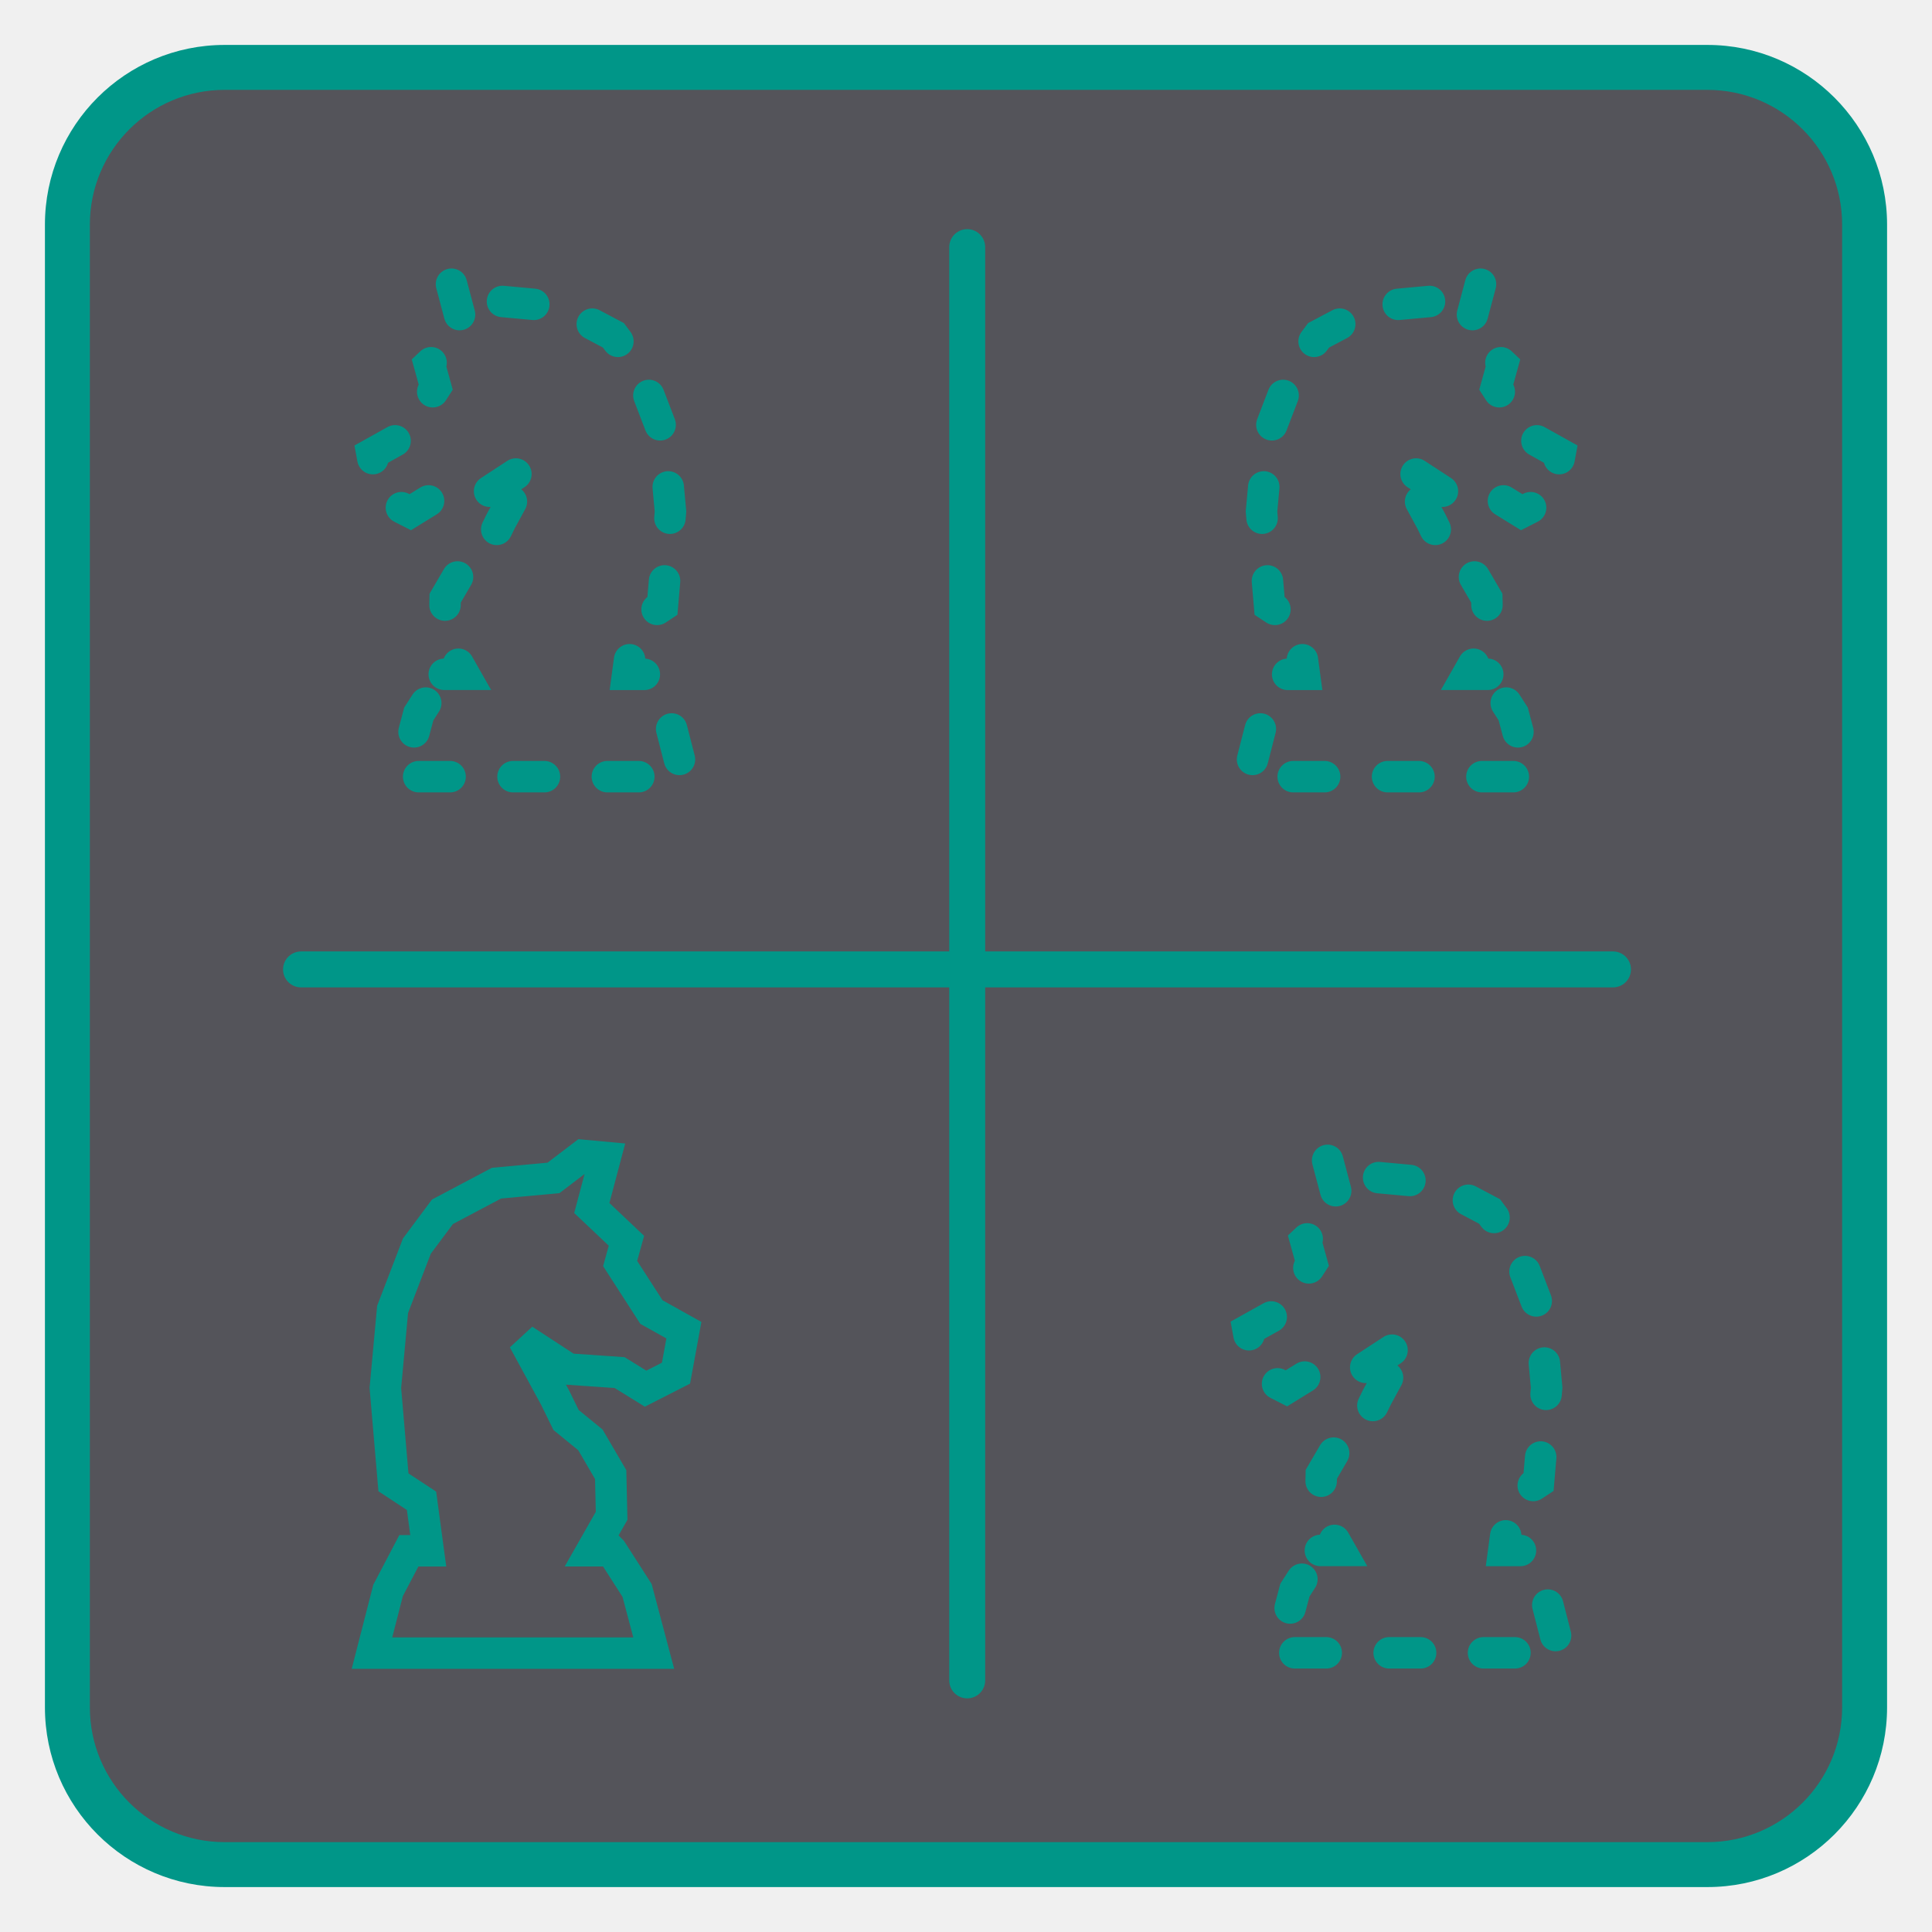
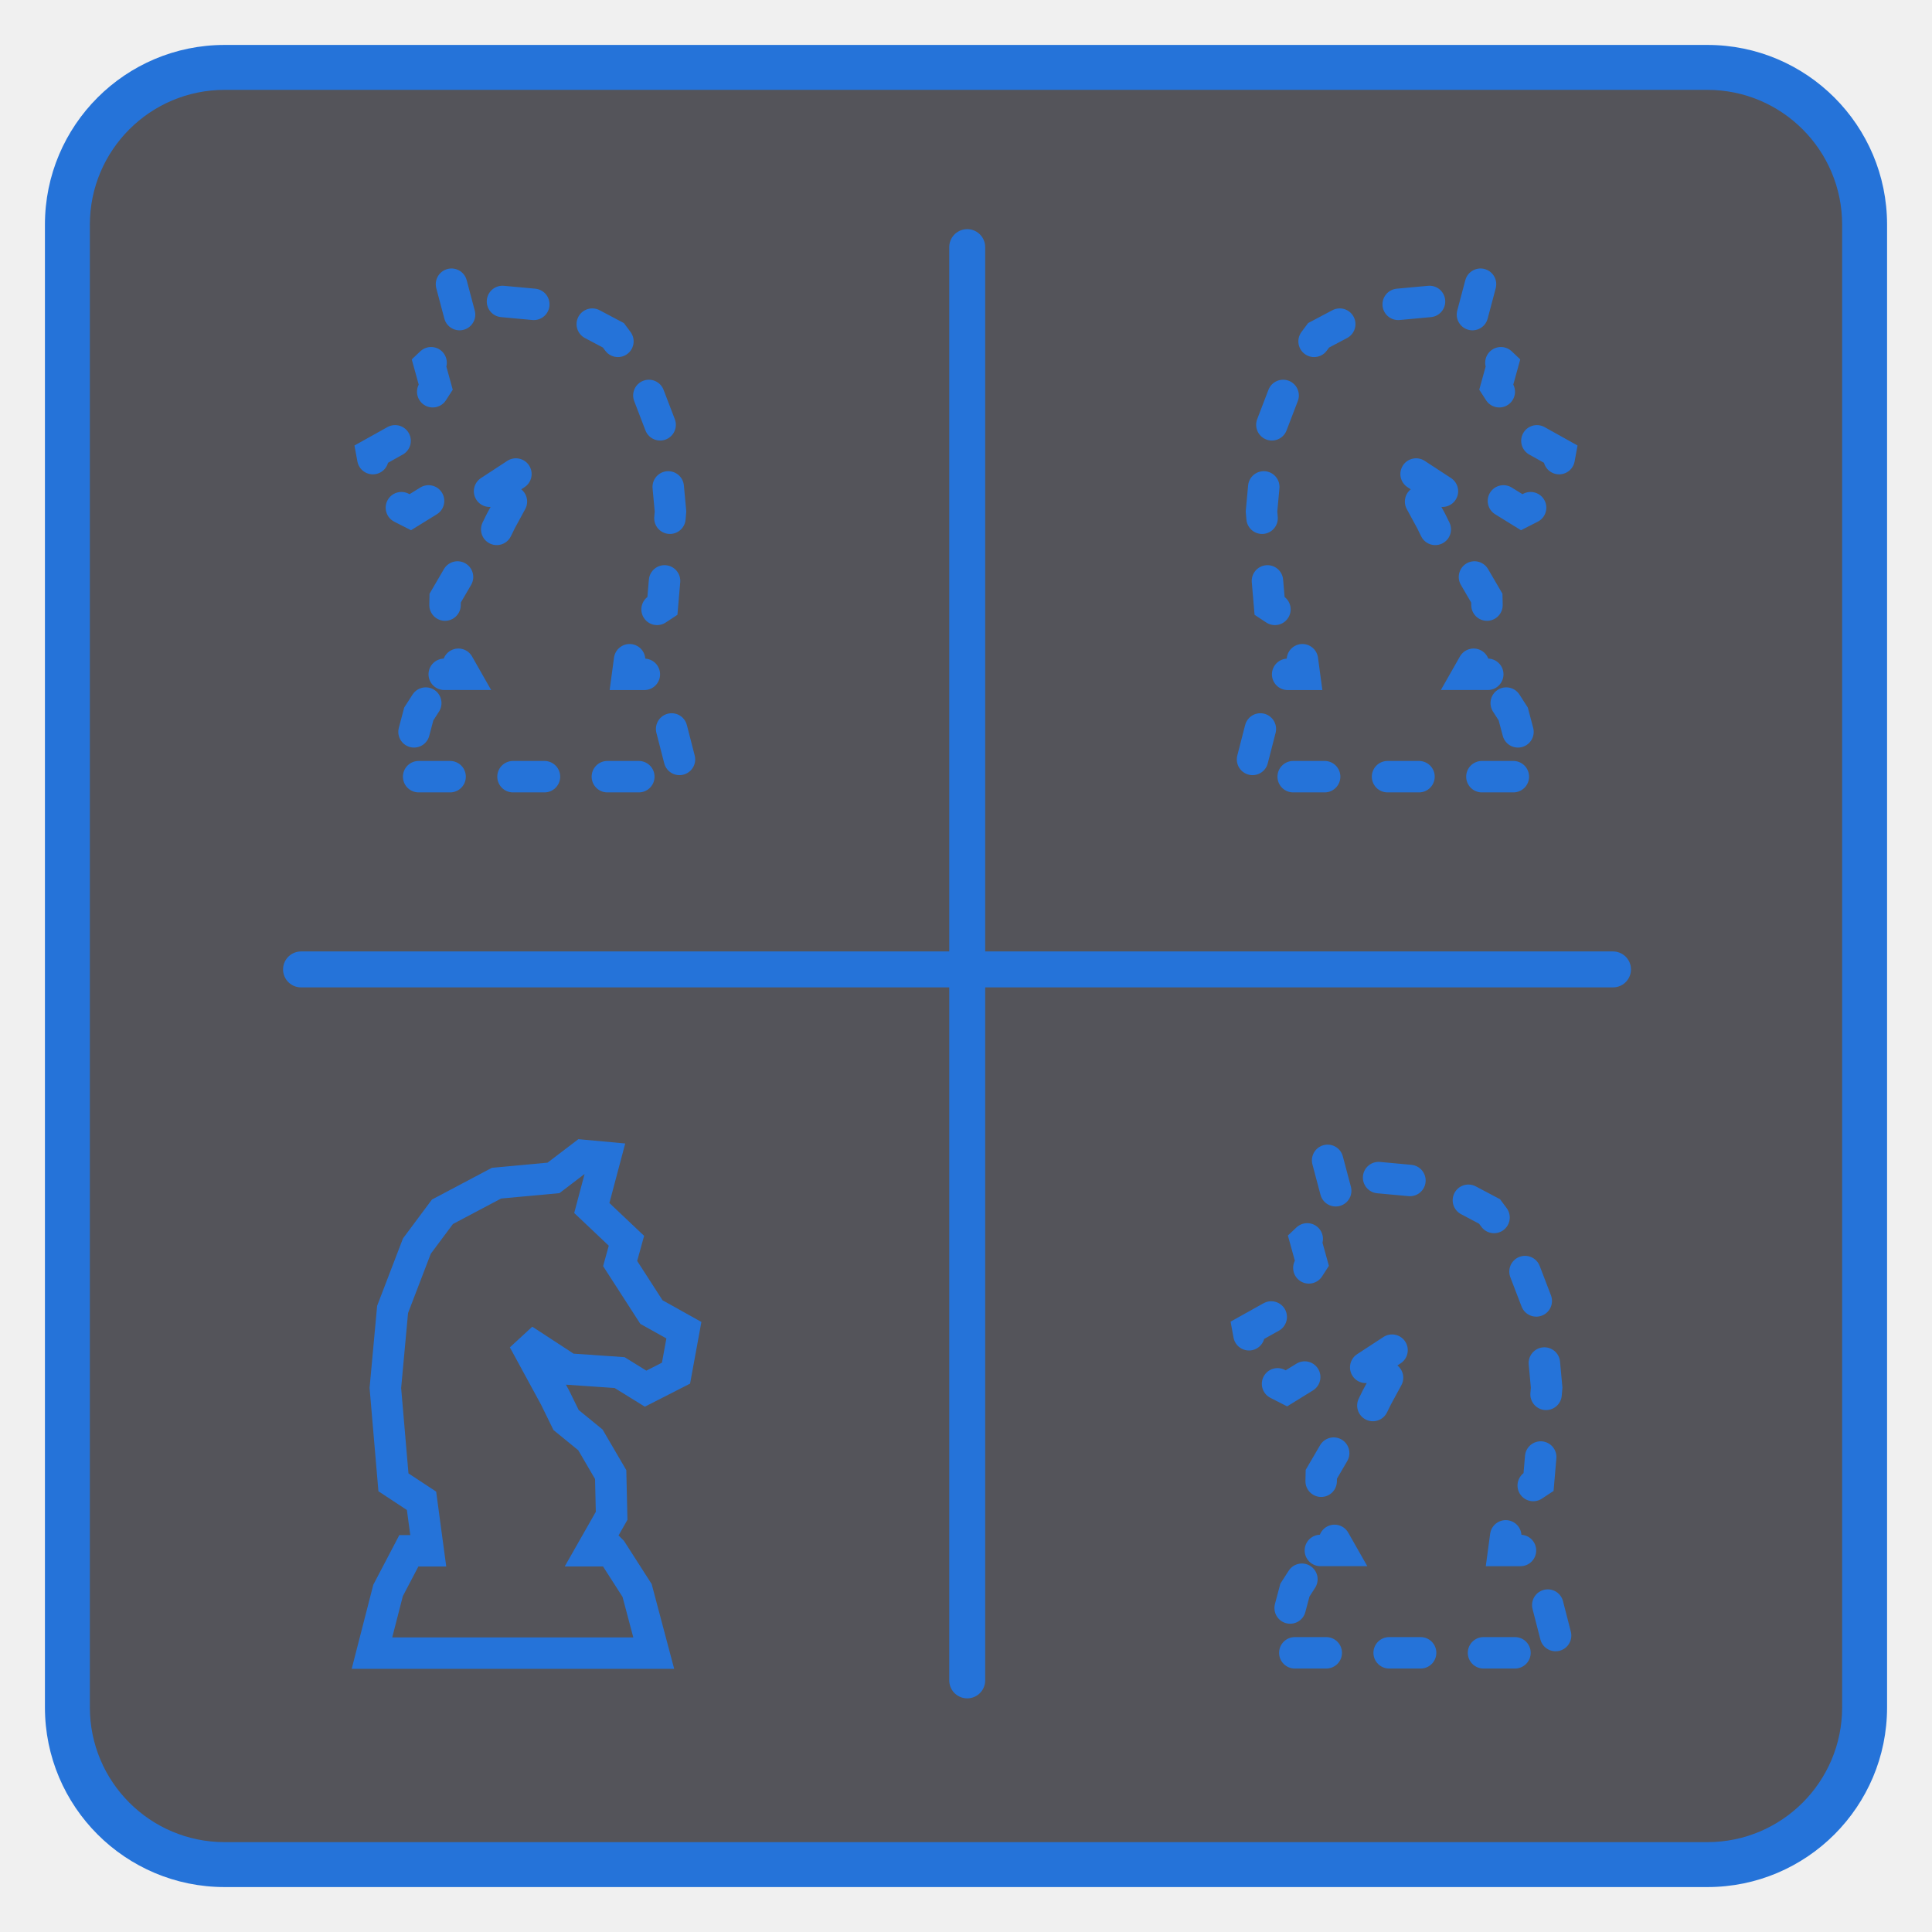
<svg xmlns="http://www.w3.org/2000/svg" width="43" height="43">
  <rect fill="#54545a" rx="3.5" height="40" width="40" y="1.5" x="1.5" />
-   <path stroke-width="1.0" fill="#009688" d="m38,2a3,3 0 0 1 3,3l0,33a3,3 0 0 1 -3,3l-33,0a3,3 0 0 1 -3,-3l0,-33a3,3 0 0 1 3,-3l33,0m0,-1l-33,0a4,4 0 0 0 -4,4l0,33a4,4 0 0 0 4,4l33,0a4,4 0 0 0 4,-4l0,-33a4,4 0 0 0 -4,-4z" />
-   <path stroke-linecap="round" stroke-width="0.8" stroke="#009688" fill="#009688" d="m21.527,5.5l0,31.9" />
-   <path stroke-linecap="round" stroke-width="0.8" stroke="#009688" fill="#009688" d="m6.7,21.576l29.2,0" />
-   <path stroke-dasharray="1,2" stroke-linecap="round" stroke-width="1" stroke="#009688" fill-opacity="0" fill="#ffffff" fill-rule="nonzero" d="m28.489,25.594l0.632,0l-0.632,-1.111l0.03,-1.311l0.644,-1.103l0.774,-0.632l0.35,-0.714l0.998,-1.835l-1.422,0.929l-1.627,0.112l-0.827,0.511l-0.967,-0.493l-0.251,-1.366l1.032,-0.576l0.995,-1.543l-0.2,-0.724l1.101,-1.042l-0.427,-1.608l0.706,-0.065l0.939,0.716l1.812,0.167l1.719,0.91l0.813,1.091l0.772,2.014l0.23,2.497l-0.257,3l-0.892,0.588l-0.214,1.589l0.617,0l0.66,1.261l0.512,1.993l-8.959,0l0.529,-1.993l0.809,-1.261l0,0z" transform="translate(11.75,11.75) scale(0.7) translate(-31.15,-20.94)" />
-   <path stroke-dasharray="1,2" stroke-linecap="round" stroke-width="1" stroke="#009688" fill-opacity="0" fill="#ffffff" fill-rule="nonzero" d="m28.489,25.594l0.632,0l-0.632,-1.111l0.03,-1.311l0.644,-1.103l0.774,-0.632l0.35,-0.714l0.998,-1.835l-1.422,0.929l-1.627,0.112l-0.827,0.511l-0.967,-0.493l-0.251,-1.366l1.032,-0.576l0.995,-1.543l-0.2,-0.724l1.101,-1.042l-0.427,-1.608l0.706,-0.065l0.939,0.716l1.812,0.167l1.719,0.91l0.813,1.091l0.772,2.014l0.23,2.497l-0.257,3l-0.892,0.588l-0.214,1.589l0.617,0l0.66,1.261l0.512,1.993l-8.959,0l0.529,-1.993l0.809,-1.261l0,0z" transform="translate(31.25,11.75) scale(-0.7,0.7) translate(-31.15,-20.94)" />
-   <path stroke-width="1" stroke="#009688" fill-opacity="0" fill="#ffffff" fill-rule="nonzero" d="m14.511,25.594l-0.632,0l0.632,-1.111l-0.03,-1.311l-0.644,-1.103l-0.774,-0.632l-0.35,-0.714l-0.998,-1.835l1.422,0.929l1.627,0.112l0.827,0.511l0.967,-0.493l0.251,-1.366l-1.032,-0.576l-0.995,-1.543l0.2,-0.724l-1.101,-1.042l0.427,-1.608l-0.706,-0.065l-0.939,0.716l-1.812,0.167l-1.719,0.91l-0.813,1.091l-0.772,2.014l-0.23,2.497l0.257,3l0.893,0.588l0.214,1.589l-0.617,0l-0.661,1.261l-0.512,1.993l8.959,0l-0.529,-1.993l-0.809,-1.261l0,0z" transform="translate(11.75,31.25) scale(0.7) translate(-11.85,-20.93)" />
-   <path stroke-dasharray="1,2" stroke-linecap="round" stroke-width="1" stroke="#009688" fill-opacity="0" fill="#ffffff" fill-rule="nonzero" d="m28.489,25.594l0.632,0l-0.632,-1.111l0.03,-1.311l0.644,-1.103l0.774,-0.632l0.35,-0.714l0.998,-1.835l-1.422,0.929l-1.627,0.112l-0.827,0.511l-0.967,-0.493l-0.251,-1.366l1.032,-0.576l0.995,-1.543l-0.2,-0.724l1.101,-1.042l-0.427,-1.608l0.706,-0.065l0.939,0.716l1.812,0.167l1.719,0.91l0.813,1.091l0.772,2.014l0.23,2.497l-0.257,3l-0.892,0.588l-0.214,1.589l0.617,0l0.66,1.261l0.512,1.993l-8.959,0l0.529,-1.993l0.809,-1.261l0,0z" transform="translate(31.25,31.25) scale(0.7) translate(-31.15,-20.94)" />
+   <path stroke-width="1.0" fill="#2573D9" d="m38,2a3,3 0 0 1 3,3l0,33a3,3 0 0 1 -3,3l-33,0a3,3 0 0 1 -3,-3l0,-33a3,3 0 0 1 3,-3l33,0m0,-1l-33,0a4,4 0 0 0 -4,4l0,33a4,4 0 0 0 4,4l33,0a4,4 0 0 0 4,-4l0,-33a4,4 0 0 0 -4,-4z" />
+   <path stroke-linecap="round" stroke-width="0.8" stroke="#2573D9" fill="#2573D9" d="m21.527,5.5l0,31.9" />
+   <path stroke-linecap="round" stroke-width="0.8" stroke="#2573D9" fill="#2573D9" d="m6.7,21.576l29.2,0" />
+   <path stroke-dasharray="1,2" stroke-linecap="round" stroke-width="1" stroke="#2573D9" fill-opacity="0" fill="#ffffff" fill-rule="nonzero" d="m28.489,25.594l0.632,0l-0.632,-1.111l0.03,-1.311l0.644,-1.103l0.774,-0.632l0.35,-0.714l0.998,-1.835l-1.422,0.929l-1.627,0.112l-0.827,0.511l-0.967,-0.493l-0.251,-1.366l1.032,-0.576l0.995,-1.543l-0.2,-0.724l1.101,-1.042l-0.427,-1.608l0.706,-0.065l0.939,0.716l1.812,0.167l1.719,0.91l0.813,1.091l0.772,2.014l0.23,2.497l-0.257,3l-0.892,0.588l-0.214,1.589l0.617,0l0.66,1.261l0.512,1.993l-8.959,0l0.529,-1.993l0.809,-1.261l0,0z" transform="translate(11.75,11.75) scale(0.7) translate(-31.15,-20.94)" />
+   <path stroke-dasharray="1,2" stroke-linecap="round" stroke-width="1" stroke="#2573D9" fill-opacity="0" fill="#ffffff" fill-rule="nonzero" d="m28.489,25.594l0.632,0l-0.632,-1.111l0.03,-1.311l0.644,-1.103l0.774,-0.632l0.35,-0.714l0.998,-1.835l-1.422,0.929l-1.627,0.112l-0.827,0.511l-0.967,-0.493l-0.251,-1.366l1.032,-0.576l0.995,-1.543l-0.2,-0.724l1.101,-1.042l-0.427,-1.608l0.706,-0.065l0.939,0.716l1.812,0.167l1.719,0.91l0.813,1.091l0.772,2.014l0.23,2.497l-0.257,3l-0.892,0.588l-0.214,1.589l0.617,0l0.66,1.261l0.512,1.993l-8.959,0l0.529,-1.993l0.809,-1.261l0,0z" transform="translate(31.25,11.75) scale(-0.7,0.7) translate(-31.15,-20.94)" />
+   <path stroke-width="1" stroke="#2573D9" fill-opacity="0" fill="#ffffff" fill-rule="nonzero" d="m14.511,25.594l-0.632,0l0.632,-1.111l-0.03,-1.311l-0.644,-1.103l-0.774,-0.632l-0.35,-0.714l-0.998,-1.835l1.422,0.929l1.627,0.112l0.827,0.511l0.967,-0.493l0.251,-1.366l-1.032,-0.576l-0.995,-1.543l0.2,-0.724l-1.101,-1.042l0.427,-1.608l-0.706,-0.065l-0.939,0.716l-1.812,0.167l-1.719,0.91l-0.813,1.091l-0.772,2.014l-0.23,2.497l0.257,3l0.893,0.588l0.214,1.589l-0.617,0l-0.661,1.261l-0.512,1.993l8.959,0l-0.529,-1.993l-0.809,-1.261l0,0z" transform="translate(11.75,31.25) scale(0.7) translate(-11.85,-20.93)" />
+   <path stroke-dasharray="1,2" stroke-linecap="round" stroke-width="1" stroke="#2573D9" fill-opacity="0" fill="#ffffff" fill-rule="nonzero" d="m28.489,25.594l0.632,0l-0.632,-1.111l0.03,-1.311l0.644,-1.103l0.774,-0.632l0.35,-0.714l0.998,-1.835l-1.422,0.929l-1.627,0.112l-0.827,0.511l-0.967,-0.493l-0.251,-1.366l1.032,-0.576l0.995,-1.543l-0.2,-0.724l1.101,-1.042l-0.427,-1.608l0.706,-0.065l0.939,0.716l1.812,0.167l1.719,0.91l0.813,1.091l0.772,2.014l0.23,2.497l-0.257,3l-0.892,0.588l-0.214,1.589l0.617,0l0.66,1.261l0.512,1.993l-8.959,0l0.529,-1.993l0.809,-1.261l0,0z" transform="translate(31.25,31.25) scale(0.7) translate(-31.15,-20.94)" />
</svg>
